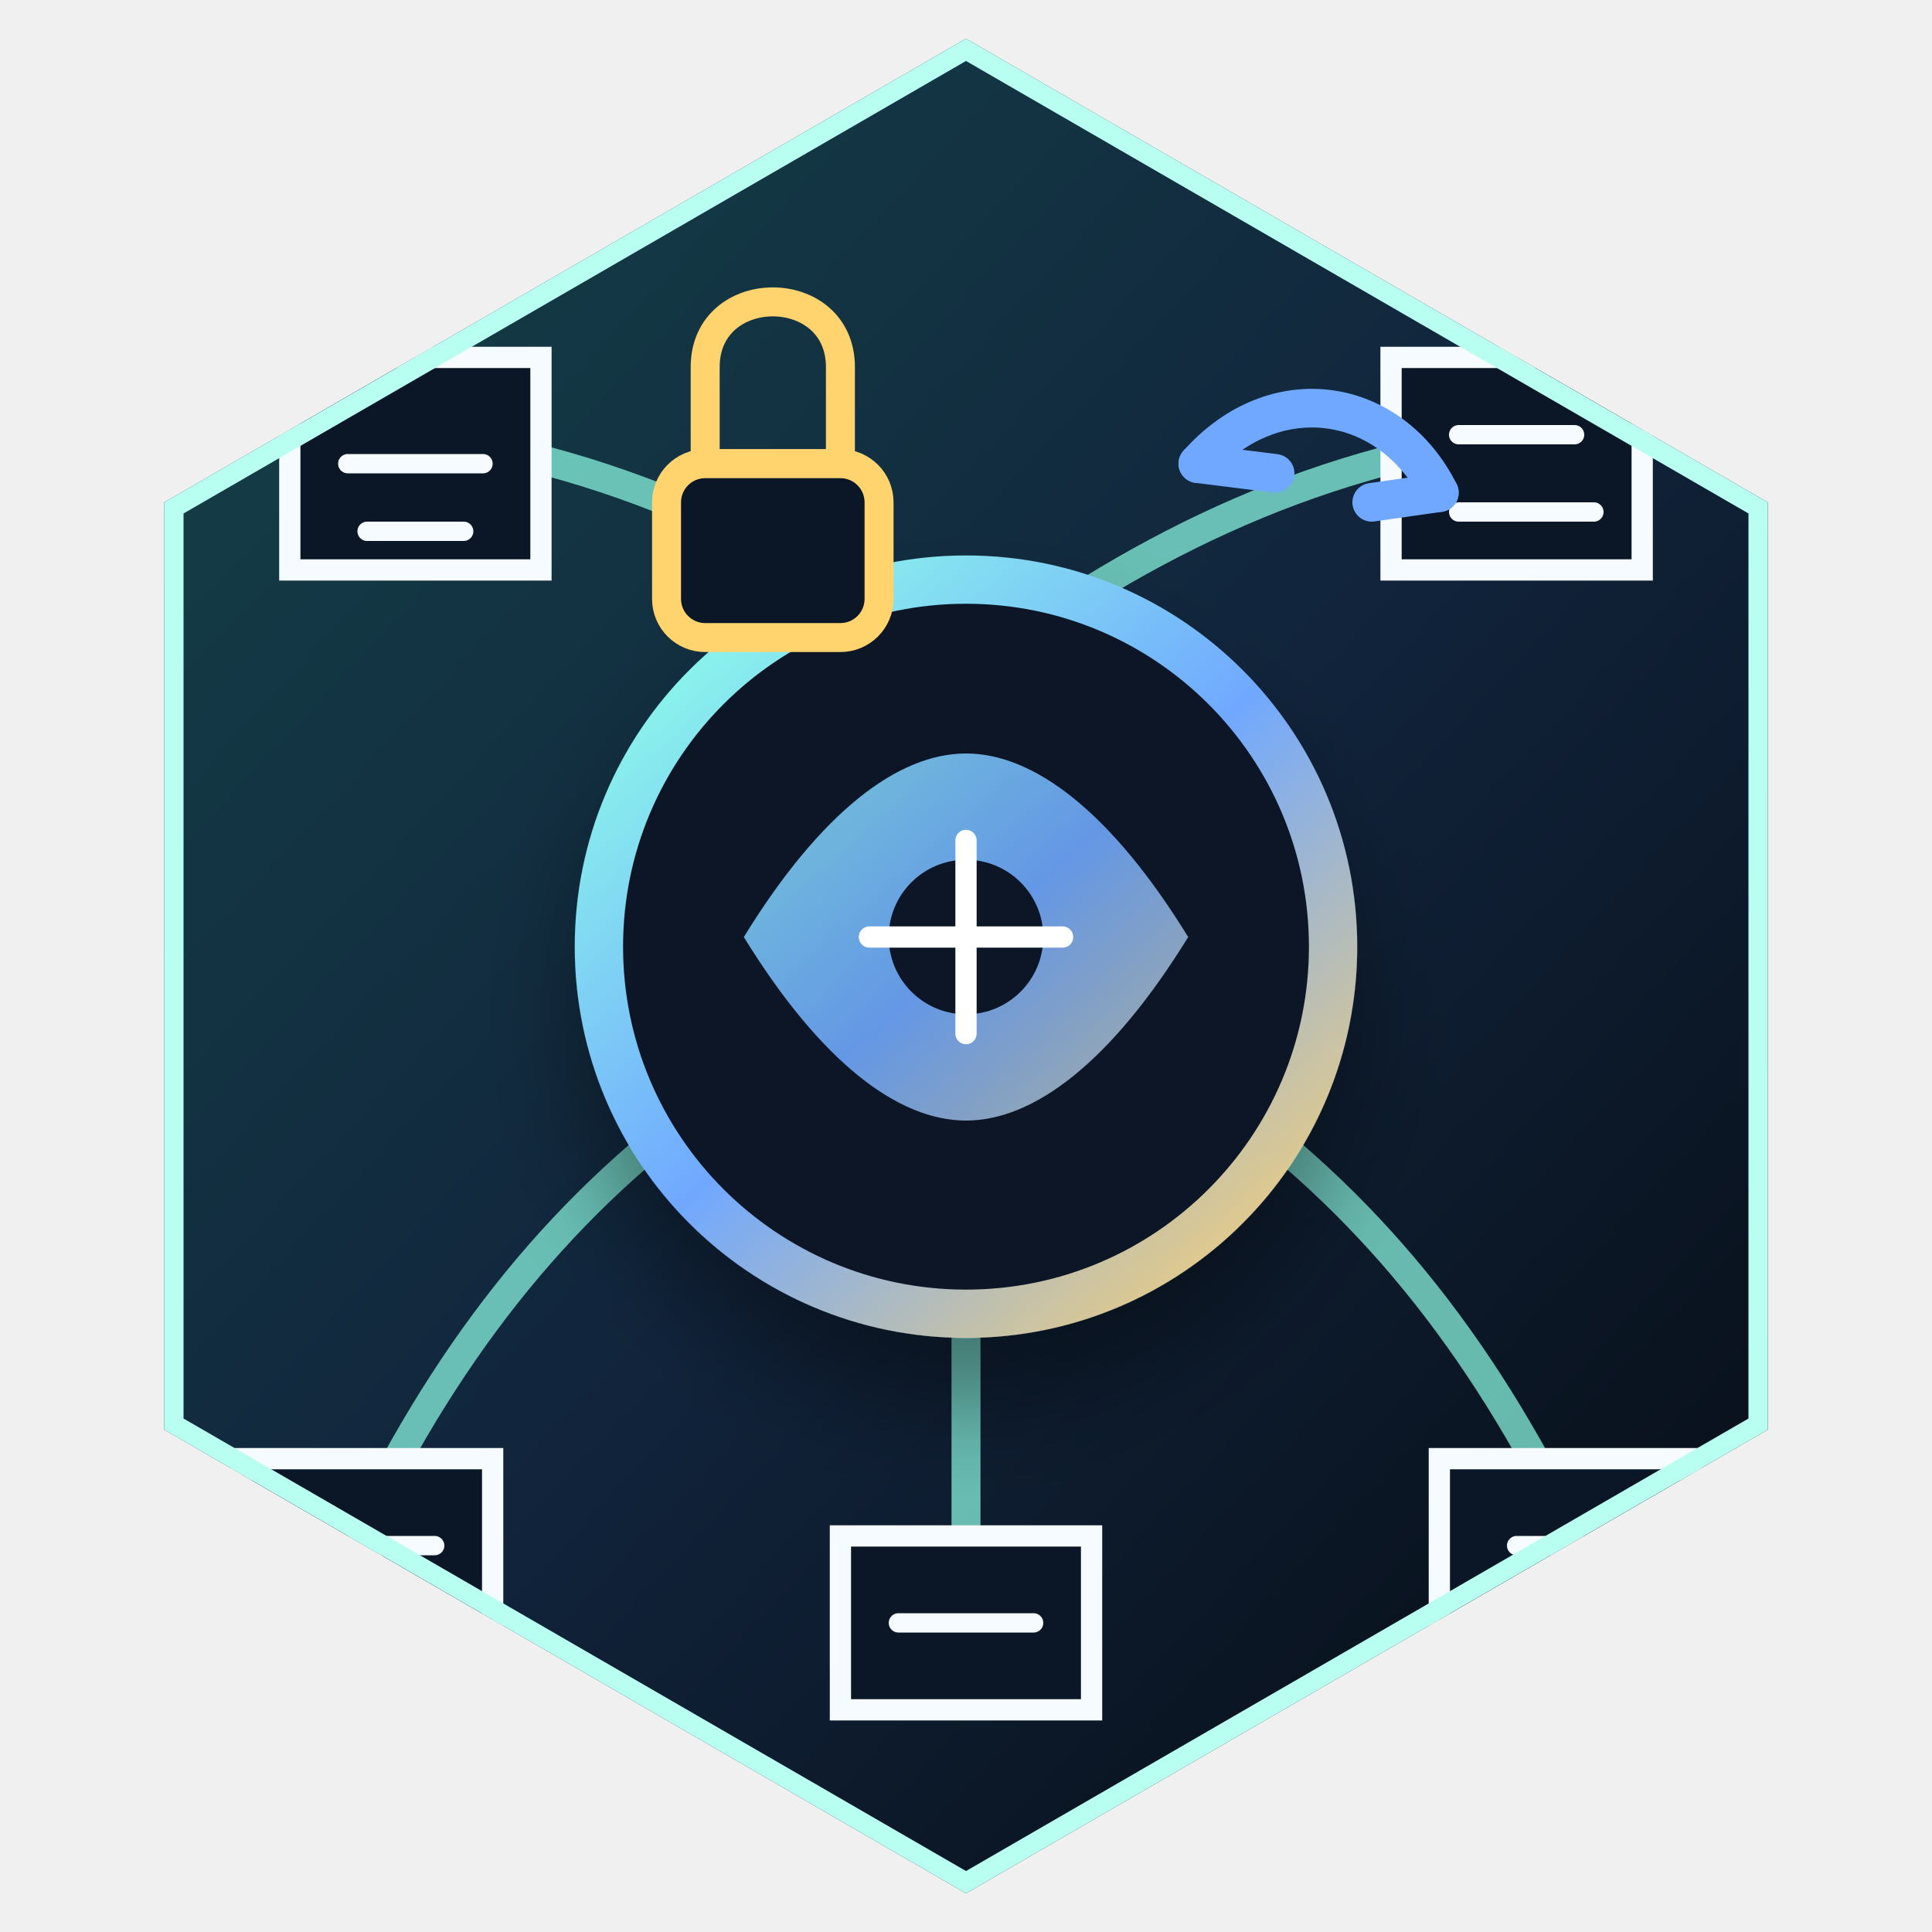
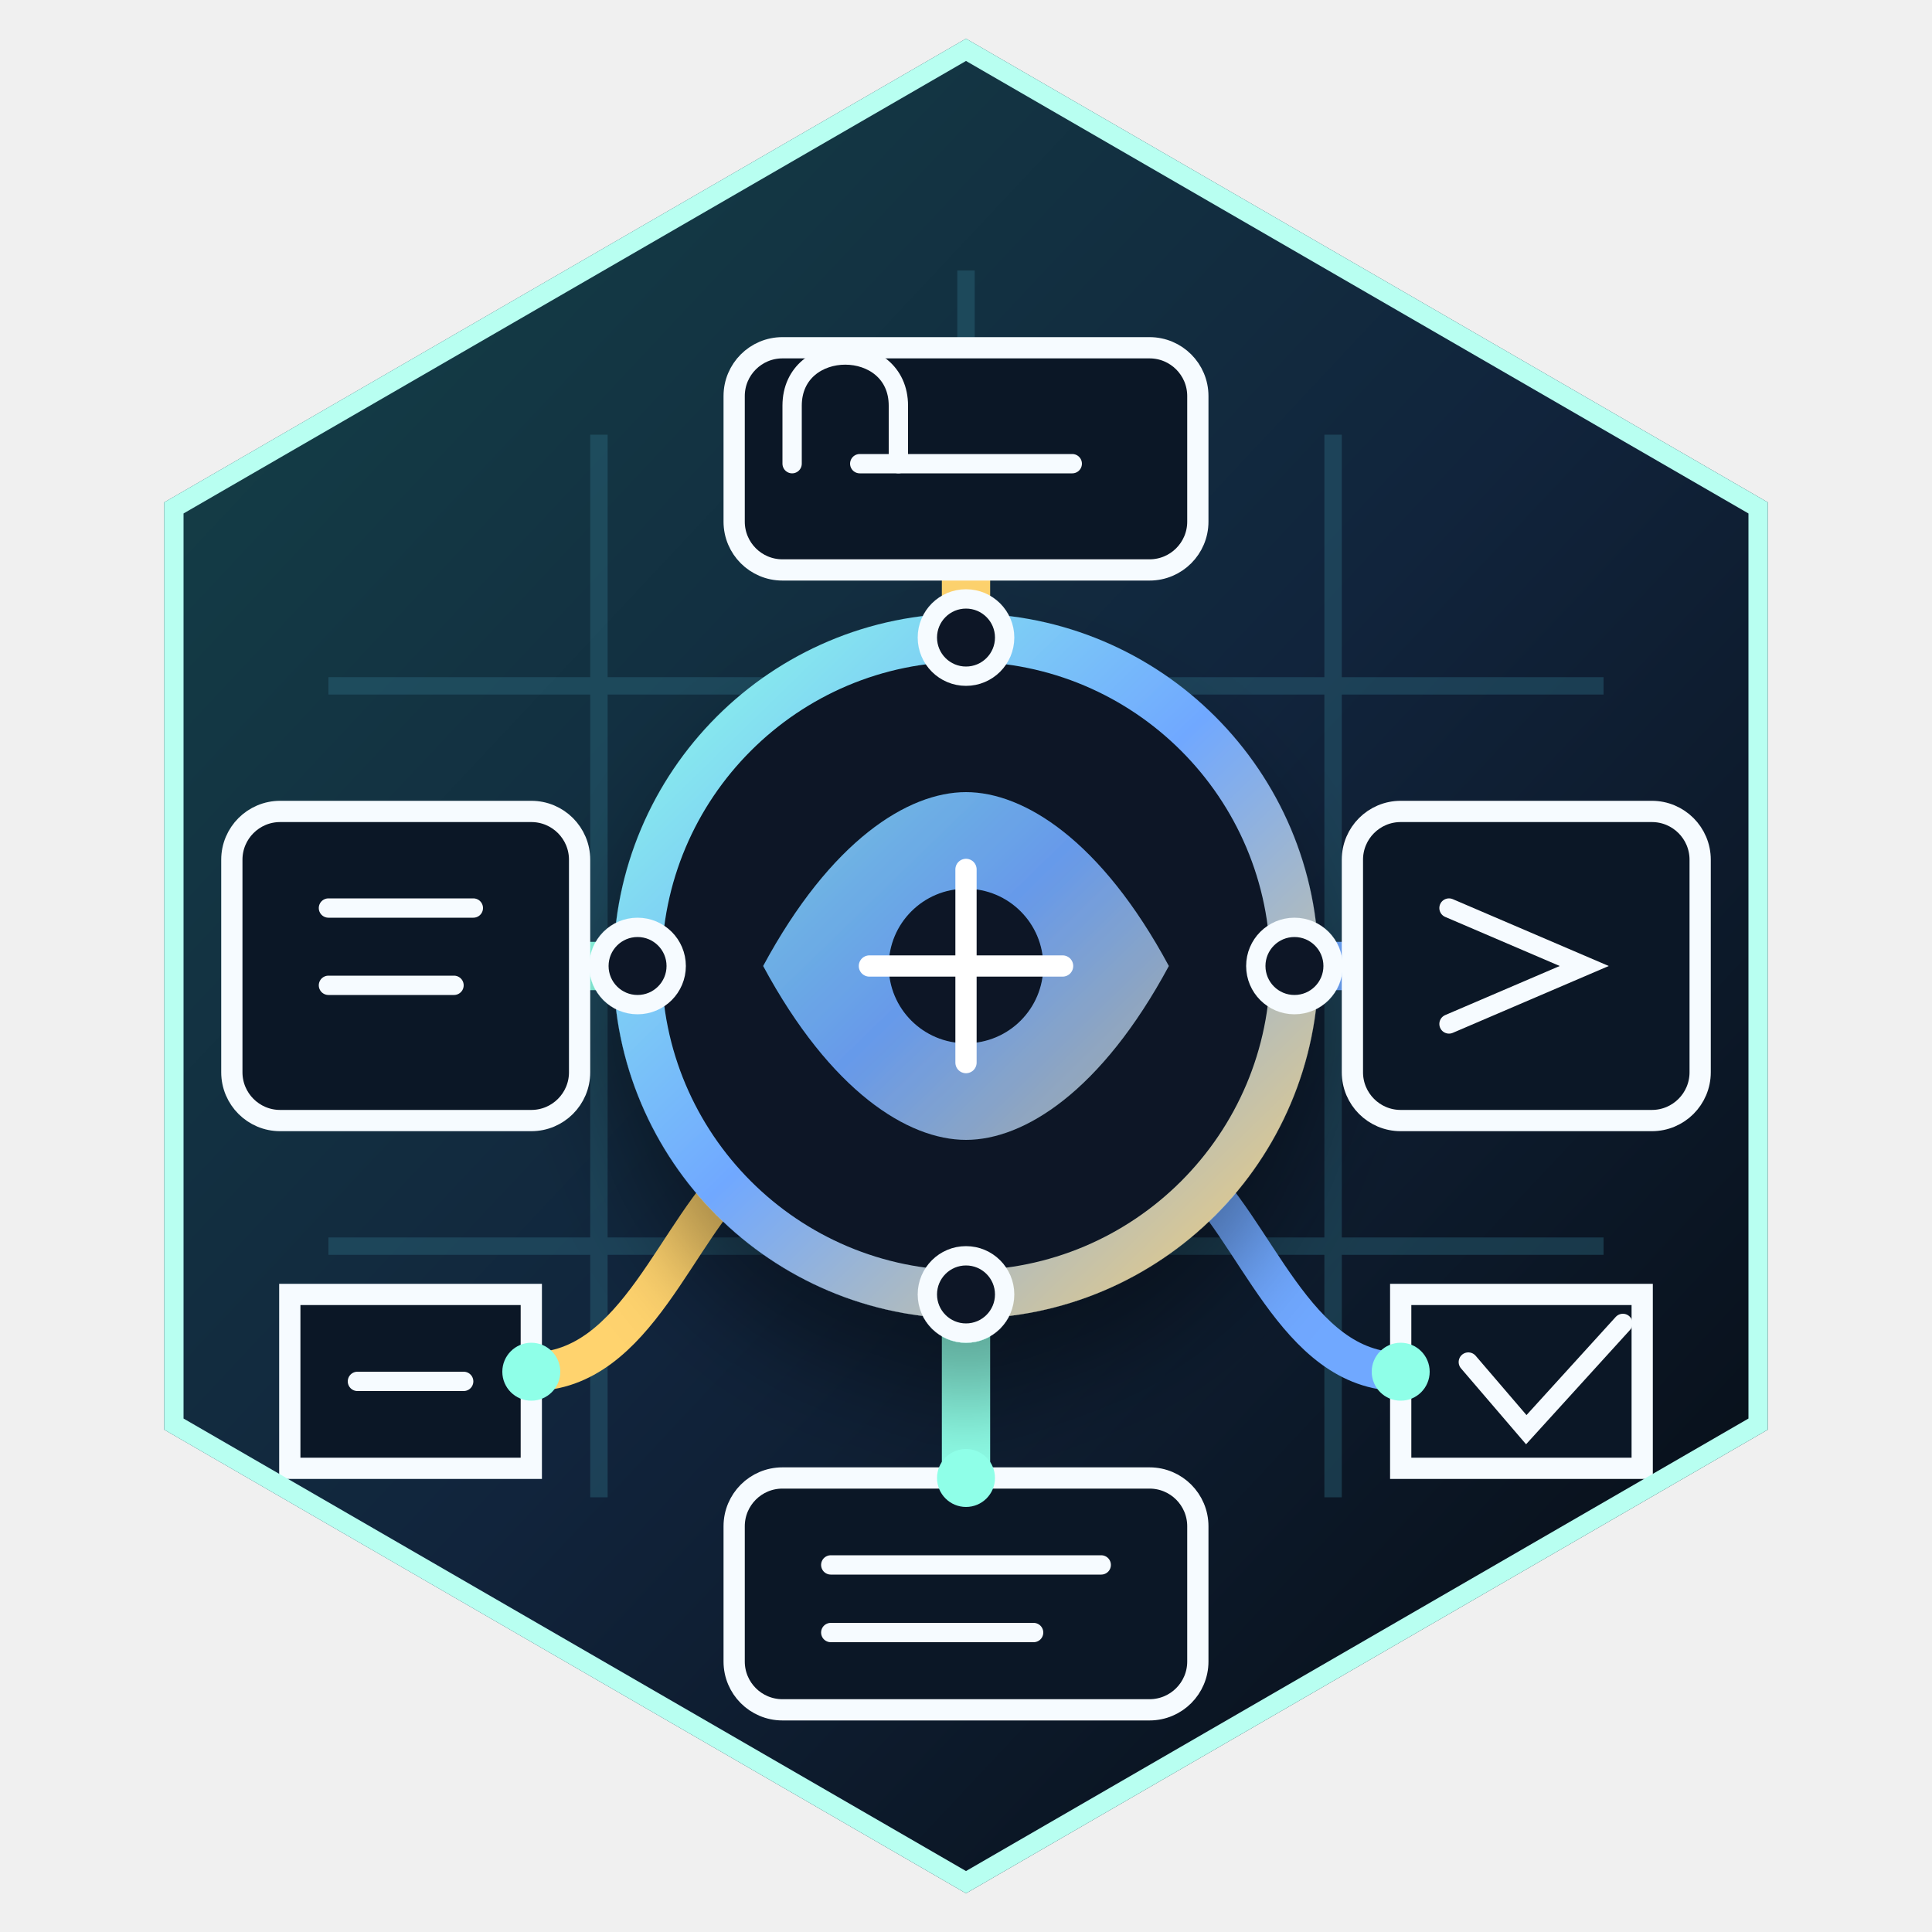
<svg xmlns="http://www.w3.org/2000/svg" width="200" height="200" viewBox="0 0 200 200" role="img" aria-labelledby="jido-title jido-desc">
  <defs>
    <clipPath id="jido-hex">
      <path d="M100 4 L183 52 L183 148 L100 196 L17 148 L17 52 Z" />
    </clipPath>
    <linearGradient id="jido-bg" x1="20" y1="30" x2="180" y2="180" gradientUnits="userSpaceOnUse">
      <stop offset="0" stop-color="#143f47" />
      <stop offset="0.5" stop-color="#11243c" />
      <stop offset="1" stop-color="#070d15" />
    </linearGradient>
-     <linearGradient id="jido-hub" x1="67" y1="63" x2="134" y2="138" gradientUnits="userSpaceOnUse">
+     <linearGradient id="jido-hub" x1="65" y1="64" x2="136" y2="137" gradientUnits="userSpaceOnUse">
      <stop offset="0" stop-color="#8fffe8" />
      <stop offset="0.48" stop-color="#70a8ff" />
      <stop offset="1" stop-color="#ffd36e" />
    </linearGradient>
    <filter id="jido-shadow" x="-25%" y="-25%" width="150%" height="150%">
      <feDropShadow dx="0" dy="7" stdDeviation="5" flood-color="#000000" flood-opacity="0.36" />
    </filter>
  </defs>
  <g clip-path="url(#jido-hex)">
    <path d="M100 4 L183 52 L183 148 L100 196 L17 148 L17 52 Z" fill="url(#jido-bg)" />
-     <g fill="none" stroke="#8fffe8" stroke-width="3" stroke-linecap="round" opacity="0.7">
-       <path d="M100 70 C83 57 65 48 43 45" />
-       <path d="M100 70 C117 57 135 48 157 45" />
-       <path d="M76 112 C60 123 48 137 38 157" />
-       <path d="M124 112 C140 123 152 137 162 157" />
-       <path d="M100 128 V166" />
+     <g fill="none" stroke="#2f7187" stroke-width="1.8" opacity="0.38">
+       <path d="M34 71 H166" />
+       <path d="M34 100 H166" />
+       <path d="M34 129 H166" />
+       <path d="M62 45 V155" />
+       <path d="M100 28 V172" />
+       <path d="M138 45 V155" />
+     </g>
+     <g fill="none" stroke-linecap="round" stroke-linejoin="round">
+       <path d="M100 59 V68" stroke="#ffd36e" stroke-width="5" />
+       <path d="M60 100 H68" stroke="#8fffe8" stroke-width="5" />
+       <path d="M132 100 H140" stroke="#70a8ff" stroke-width="5" />
+       <path d="M100 132 V153" stroke="#8fffe8" stroke-width="5" />
+       <path d="M55 142 C66 142 70 127 77 121" stroke="#ffd36e" stroke-width="4" />
+       <path d="M145 142 C134 142 130 127 123 121" stroke="#70a8ff" stroke-width="4" />
    </g>
    <g filter="url(#jido-shadow)">
-       <circle cx="100" cy="98" r="38" fill="#0b1726" stroke="url(#jido-hub)" stroke-width="5" />
-       <path d="M77 97 C85 84 93 78 100 78 C107 78 115 84 123 97 C115 110 107 116 100 116 C93 116 85 110 77 97 Z" fill="url(#jido-hub)" opacity="0.88" />
-       <circle cx="100" cy="97" r="8" fill="#0b1726" />
-       <path d="M100 87 V107 M90 97 H110" stroke="#ffffff" stroke-width="2.2" stroke-linecap="round" />
+       <circle cx="100" cy="100" r="34" fill="#0b1726" stroke="url(#jido-hub)" stroke-width="5" />
+       <path d="M79 100 C86 87 94 82 100 82 C106 82 114 87 121 100 C114 113 106 118 100 118 C94 118 86 113 79 100 Z" fill="url(#jido-hub)" opacity="0.9" />
+       <circle cx="100" cy="100" r="8" fill="#0b1726" />
+       <path d="M100 90 V110 M90 100 H110" stroke="#ffffff" stroke-width="2.2" stroke-linecap="round" />
+       <g fill="#0b1726" stroke="#f6fbff" stroke-width="2">
+         <circle cx="100" cy="66" r="4" />
+         <circle cx="66" cy="100" r="4" />
+         <circle cx="134" cy="100" r="4" />
+         <circle cx="100" cy="134" r="4" />
+       </g>
    </g>
    <g fill="#0b1726" stroke="#f6fbff" stroke-width="2.2">
-       <path d="M30 37 H56 V59 H30 Z" />
-       <path d="M144 37 H170 V59 H144 Z" />
-       <path d="M25 151 H51 V171 H25 Z" />
-       <path d="M149 151 H175 V171 H149 Z" />
-       <path d="M87 159 H113 V177 H87 Z" />
+       <rect x="76" y="36" width="48" height="23" rx="5" />
+       <rect x="24" y="84" width="36" height="32" rx="5" />
+       <rect x="140" y="84" width="36" height="32" rx="5" />
+       <rect x="76" y="153" width="48" height="24" rx="5" />
+       <path d="M30 134 H55 V152 H30 Z" />
+       <path d="M145 134 H170 V152 H145 Z" />
    </g>
    <g stroke="#f6fbff" stroke-width="2" stroke-linecap="round" fill="none">
-       <path d="M36 48 H50 M38 55 H48" />
-       <path d="M151 45 L163 45 M151 53 L165 53" />
-       <path d="M32 160 H45 M157 160 H169 M93 168 H107" />
+       <path d="M89 48 H111" />
+       <path d="M82 48 V42 C82 35 93 35 93 42 V48" />
+       <path d="M34 94 H49 M34 102 H47" />
+       <path d="M150 94 L164 100 L150 106" />
+       <path d="M86 162 H114 M86 169 H107" />
+       <path d="M37 143 H48" />
+       <path d="M152 141 L158 148 L168 137" />
    </g>
-     <g fill="none" stroke-linecap="round" stroke-linejoin="round">
-       <path d="M73 48 V38 C73 29 87 29 87 38 V48 H73 Z" stroke="#ffd36e" stroke-width="3" />
-       <rect x="69" y="48" width="22" height="18" rx="4" fill="#0b1726" stroke="#ffd36e" stroke-width="3" />
-       <path d="M124 48 C132 39 144 41 149 51" stroke="#70a8ff" stroke-width="4" />
-       <path d="M124 48 L132 49 M149 51 L142 52" stroke="#70a8ff" stroke-width="4" />
+     <g fill="#8fffe8">
+       <circle cx="55" cy="142" r="3" />
+       <circle cx="145" cy="142" r="3" />
+       <circle cx="100" cy="153" r="3" />
    </g>
    <path d="M100 4 L183 52 L183 148 L100 196 L17 148 L17 52 Z" fill="none" stroke="#b8fff1" stroke-width="4" />
  </g>
</svg>
